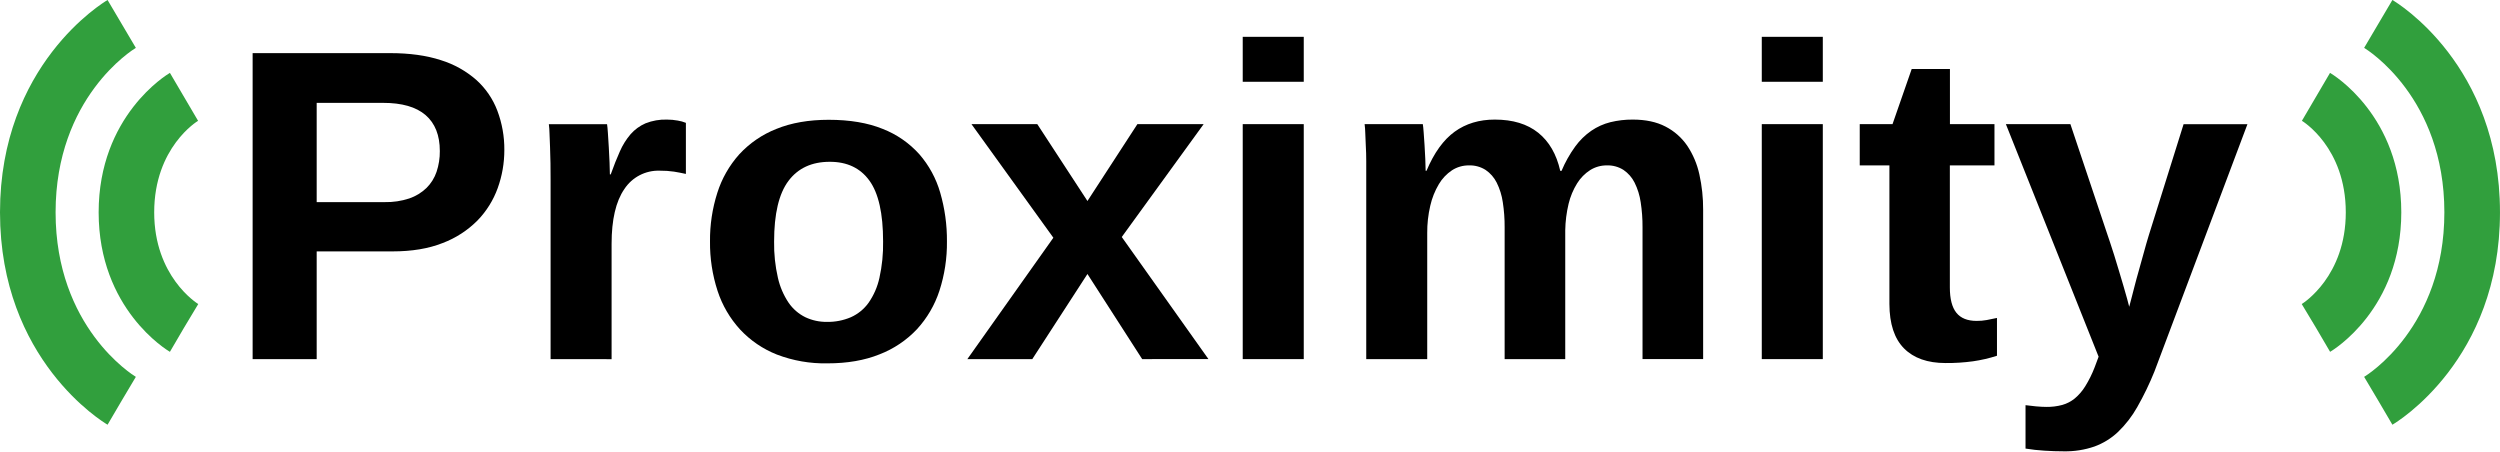
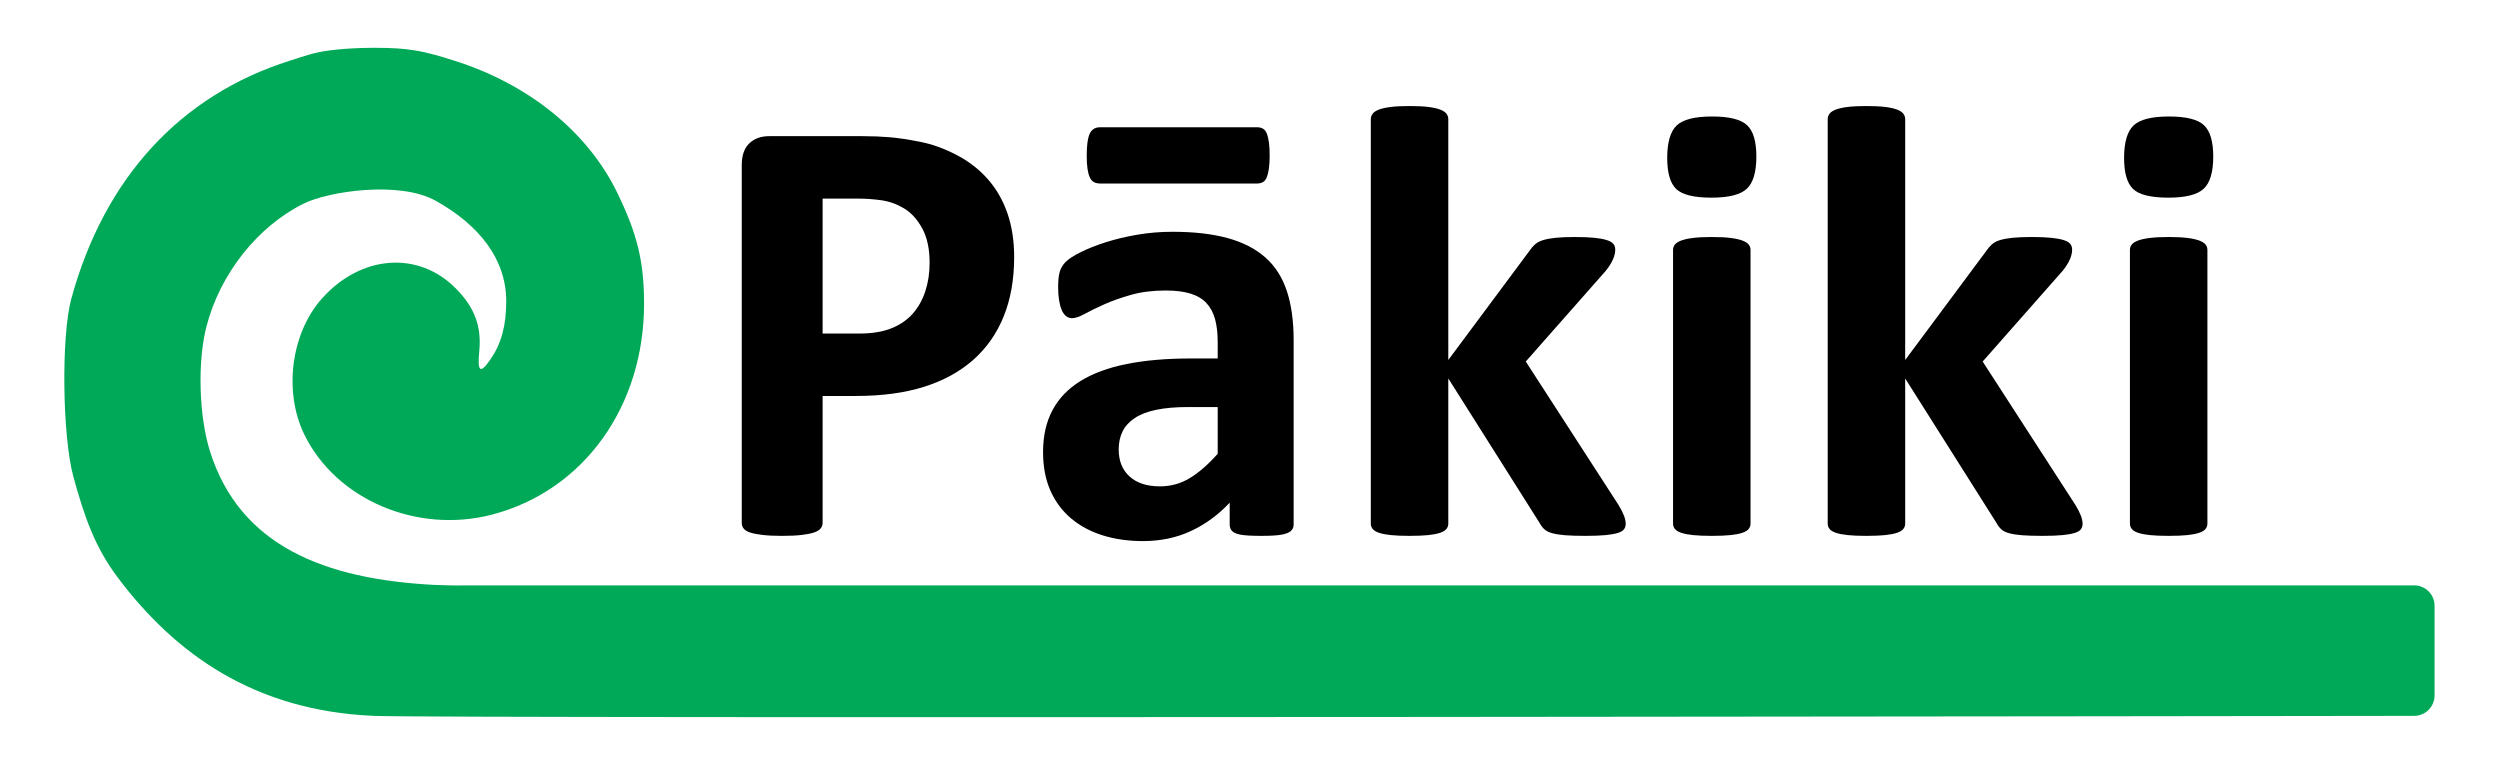
- <svg xmlns="http://www.w3.org/2000/svg" id="Layer_1" data-name="Layer 1" viewBox="0 0 1196.22 216">
-   <defs>
-     <style>.cls-1{fill:#319f3d;} .cls-2{fill: #000000;} </style>
-   </defs>
-   <path class="cls-2" d="M288.59,86.54a53.36,53.36,0,0,1-3.17,18.24,43.4,43.4,0,0,1-9.72,15.54,46.85,46.85,0,0,1-16.63,10.75q-10.08,4-23.9,4H198.8v51.54H168.15V40.2h65.78q14,0,24.31,3.37a46.61,46.61,0,0,1,17,9.51,37.78,37.78,0,0,1,10,14.65A52.14,52.14,0,0,1,288.59,86.54Zm-30.87.52q0-11.32-6.8-17.2T230.5,64H198.8v47.49h32.53a35.28,35.28,0,0,0,11.79-1.76,22.13,22.13,0,0,0,8.21-5A19.77,19.77,0,0,0,256.16,97,30.28,30.28,0,0,0,257.72,87.06Z" transform="translate(-47.27 -14.78)" />
-   <path class="cls-2" d="M310.72,186.61v-86c0-2.42,0-5-.05-7.69s-.11-5.28-.21-7.74-.19-4.68-.26-6.65a41,41,0,0,0-.31-4.31h27.85c.14.83.28,2.27.41,4.31s.28,4.28.42,6.7.26,4.83.36,7.22.16,4.32.16,5.77h.41q2.19-6.14,4.37-11A32.85,32.85,0,0,1,349,79a20.21,20.21,0,0,1,7.12-5.2A25.72,25.72,0,0,1,366.42,72a28.49,28.49,0,0,1,5.14.47,17.27,17.27,0,0,1,3.9,1.09V98c-1.87-.41-3.76-.78-5.66-1.09a43.21,43.21,0,0,0-6.81-.46,19.47,19.47,0,0,0-17,8.83q-6.08,8.84-6.08,26.19v55.17Z" transform="translate(-47.27 -14.78)" />
-   <path class="cls-2" d="M500.37,130.29a73.89,73.89,0,0,1-3.59,23.59A50.2,50.2,0,0,1,486,172.33a48.73,48.73,0,0,1-17.88,12q-10.69,4.32-24.94,4.31A64,64,0,0,1,419,184.43a48.29,48.29,0,0,1-17.61-12A50.58,50.58,0,0,1,390.63,154,73.92,73.92,0,0,1,387,130.29a74.08,74.08,0,0,1,3.49-23.22A50.42,50.42,0,0,1,401,88.62a48.16,48.16,0,0,1,17.77-12.16q10.71-4.36,25-4.36,15.17,0,25.87,4.36a46,46,0,0,1,17.51,12.11,48.36,48.36,0,0,1,10,18.39A81.64,81.64,0,0,1,500.37,130.29Zm-30.55,0q0-20.05-6.55-29.09t-19-9q-12.88,0-19.74,9.15t-6.86,29a72.49,72.49,0,0,0,1.82,17.36,35.34,35.34,0,0,0,5.14,11.95,20.93,20.93,0,0,0,8,6.91,23.56,23.56,0,0,0,10.29,2.23,28,28,0,0,0,11.48-2.23,20.91,20.91,0,0,0,8.47-6.91,33.32,33.32,0,0,0,5.2-11.95A74.28,74.28,0,0,0,469.82,130.29Z" transform="translate(-47.27 -14.78)" />
-   <path class="cls-2" d="M593.79,186.61,567.6,145.88l-26.39,40.73H510.14l41.15-58.08L512.11,74.18H543.6l24,36.78,23.9-36.78h31.7l-39.18,54,41.46,58.4Z" transform="translate(-47.27 -14.78)" />
-   <path class="cls-2" d="M641.9,53.91V32.4h29.2V53.91Zm0,132.7V74.18h29.2V186.61Z" transform="translate(-47.27 -14.78)" />
-   <path class="cls-2" d="M767.22,186.61V123.54a75.09,75.09,0,0,0-.88-12,31,31,0,0,0-2.91-9.36,16,16,0,0,0-5.3-6.08,14,14,0,0,0-8-2.18,14.63,14.63,0,0,0-8.1,2.34,20.47,20.47,0,0,0-6.29,6.65,35.57,35.57,0,0,0-4.1,10.29,55.48,55.48,0,0,0-1.46,13.14v60.27H701V99.32q0-3.63,0-7.48t-.21-7.32q-.15-3.48-.26-6.24a39.16,39.16,0,0,0-.31-4.1h27.85c.14.83.28,2.16.41,4s.28,3.86.42,6.08.26,4.43.36,6.65.16,4.09.16,5.61h.41q5.41-12.88,13.46-18.71T762.55,72q12.88,0,20.73,6.29t10.55,18.24h.62A58,58,0,0,1,801,84.88a32,32,0,0,1,7.69-7.53,28.45,28.45,0,0,1,9.14-4.11A43.94,43.94,0,0,1,828.54,72q9.24,0,15.63,3.33a28.27,28.27,0,0,1,10.4,9.14,40,40,0,0,1,5.82,13.72,76.06,76.06,0,0,1,1.81,17v71.39h-29V123.54a75.09,75.09,0,0,0-.88-12,31,31,0,0,0-2.91-9.36,16,16,0,0,0-5.3-6.08,14,14,0,0,0-8-2.18,14.73,14.73,0,0,0-7.95,2.24,20.18,20.18,0,0,0-6.24,6.33,33.21,33.21,0,0,0-4.1,9.82A58.64,58.64,0,0,0,796.22,125v61.62Z" transform="translate(-47.27 -14.78)" />
-   <path class="cls-2" d="M890.26,53.91V32.4h29.2V53.91Zm0,132.7V74.18h29.2V186.61Z" transform="translate(-47.27 -14.78)" />
-   <path class="cls-2" d="M978.18,188.49q-12.9,0-19.85-7t-7-21.25V93.92H937.13V74.18h15.69L962,47.78h18.29v26.4h21.31V93.92H980.25v58.4q0,8.22,3.12,12.11t9.67,3.9a26,26,0,0,0,4.88-.42c1.45-.28,3.08-.62,4.88-1V185a68.64,68.64,0,0,1-11.43,2.65A91,91,0,0,1,978.18,188.49Z" transform="translate(-47.27 -14.78)" />
-   <path class="cls-2" d="M1078.14,192.54a140.83,140.83,0,0,1-8.21,17,51.66,51.66,0,0,1-9.19,11.9,32.8,32.8,0,0,1-11.33,7,42.5,42.5,0,0,1-14.6,2.29q-4.57,0-9.35-.31a89.54,89.54,0,0,1-9-1V208.65q2.07.3,5,.57c2,.17,3.65.26,5,.26a28.12,28.12,0,0,0,7.58-.94,16.54,16.54,0,0,0,6-3.12,24.09,24.09,0,0,0,5-5.82,53.62,53.62,0,0,0,4.52-9.14l1.87-5L1007.06,74.18h30.87l17.66,52.68c.28.76.71,2,1.3,3.85s1.25,3.86,2,6.18,1.47,4.76,2.23,7.33l2.18,7.32c.7,2.32,1.28,4.38,1.77,6.19s.83,3.08,1,3.84c.21-.76.54-2,1-3.79s1-3.78,1.55-6,1.23-4.62,1.93-7.12,1.35-4.88,2-7.17,1.2-4.34,1.72-6.18.91-3.17,1.19-4l16.63-53.1h30.55Z" transform="translate(-47.27 -14.78)" />
-   <path class="cls-1" d="M1194.5,8.86" transform="translate(-47.27 -14.78)" />
-   <path class="cls-1" d="M1194.5,228" transform="translate(-47.27 -14.78)" />
-   <path class="cls-1" d="M1162.2,183.13l-13.46-22.95,6.73,11.48-6.85-11.4c.87-.54,21.08-13.34,21.08-43.87,0-31.14-20.75-43.67-21-43.8l13.46-22.94c1.39.81,34.1,20.53,34.1,66.74S1163.59,182.31,1162.2,183.13Z" transform="translate(-47.27 -14.78)" />
-   <path class="cls-1" d="M1192,218l-13.46-22.94,6.73,11.47-6.79-11.43c1.56-.95,38.39-23.82,38.39-78.71s-36.83-77.76-38.39-78.71L1192,14.78c2.11,1.23,51.48,31,51.48,101.61S1194.13,216.77,1192,218Z" transform="translate(-47.27 -14.78)" />
-   <path class="cls-1" d="M96.26,8.86" transform="translate(-47.27 -14.78)" />
-   <path class="cls-1" d="M96.26,228" transform="translate(-47.27 -14.78)" />
-   <path class="cls-1" d="M128.57,183.13,142,160.18l-6.72,11.48,6.85-11.4c-.87-.54-21.08-13.34-21.08-43.87,0-31.14,20.75-43.67,21-43.8L128.57,49.65c-1.4.81-34.1,20.53-34.1,66.74S127.17,182.31,128.57,183.13Z" transform="translate(-47.27 -14.78)" />
-   <path class="cls-1" d="M98.74,218l13.46-22.94-6.73,11.47,6.8-11.43c-1.57-.95-38.4-23.82-38.4-78.71s36.83-77.76,38.4-78.71L98.74,14.78c-2.1,1.23-51.47,31-51.47,101.61S96.64,216.77,98.74,218Z" transform="translate(-47.27 -14.78)" />
+ <svg xmlns="http://www.w3.org/2000/svg" width="100%" height="100%" viewBox="0 0 1158 355" version="1.1" xml:space="preserve" style="fill-rule:evenodd;clip-rule:evenodd;stroke-linejoin:round;stroke-miterlimit:2;">
+   <g>
+     <path d="M1118.24,331.586c-0,0 -912.934,1.367 -945.102,0c-55.607,-2.362 -92.197,-28.95 -118.605,-64.082c-10.735,-14.28 -15.557,-28.559 -20.528,-46.628c-5.137,-18.675 -5.694,-65.241 -0.986,-82.464c15.305,-55.991 50.498,-94.298 101.377,-110.348c6.869,-2.166 10.668,-3.722 18.568,-4.746c4.837,-0.626 11.949,-1.181 20.079,-1.181c9.116,0 14.039,0.405 18.898,1.181c6.553,1.047 12.024,2.74 18.383,4.746c34.613,10.919 61.938,33.061 75.624,61.28c9.311,19.2 12.383,31.938 12.383,51.346c-0,47.642 -27.964,86.51 -70.239,97.629c-34.812,9.155 -72.407,-6.839 -87.149,-37.077c-9.584,-19.656 -6.267,-46.821 8.249,-63.045c18.025,-20.145 44.57,-22.129 61.905,-4.625c8.775,8.861 12.005,17.495 10.897,29.135c-0.919,9.659 0.438,10.629 5.205,3.718c5.043,-7.313 7.284,-15.599 7.284,-26.94c-0,-19.598 -12.705,-35.319 -32.58,-46.442c-16.954,-9.488 -49.929,-4.358 -61.285,1.286c-21.368,10.622 -38.71,32.561 -44.994,56.922c-4.207,16.308 -3.496,41.466 1.633,57.773c13.81,43.91 53.225,59.275 103.922,61.904c3.064,0.158 10.682,0.279 11.436,0.277c0.097,-0 -0.005,-0 2.285,-0.063l903.34,0c2.506,0 4.909,0.996 6.681,2.768c1.772,1.772 2.768,4.175 2.768,6.681l-0,41.546c-0,2.506 -0.996,4.91 -2.768,6.682c-1.772,1.772 -4.175,2.767 -6.681,2.767Z" style="fill:#00a957;" />
+     <g>
+       <path d="M469.759,119.041c0,10.349 -1.614,19.511 -4.842,27.487c-3.228,7.975 -7.927,14.692 -14.099,20.151c-6.171,5.46 -13.743,9.613 -22.715,12.462c-8.972,2.848 -19.535,4.272 -31.687,4.272l-15.381,0l-0,58.818c-0,0.949 -0.309,1.804 -0.926,2.563c-0.617,0.76 -1.638,1.377 -3.062,1.852c-1.424,0.474 -3.323,0.854 -5.697,1.139c-2.373,0.285 -5.411,0.427 -9.114,0.427c-3.608,0 -6.622,-0.142 -9.044,-0.427c-2.421,-0.285 -4.343,-0.665 -5.767,-1.139c-1.424,-0.475 -2.421,-1.092 -2.991,-1.852c-0.57,-0.759 -0.855,-1.614 -0.855,-2.563l0,-165.772c0,-4.462 1.164,-7.809 3.49,-10.04c2.326,-2.231 5.388,-3.347 9.185,-3.347l43.437,0c4.368,0 8.521,0.166 12.461,0.499c3.941,0.332 8.664,1.044 14.171,2.136c5.507,1.092 11.084,3.109 16.734,6.053c5.649,2.943 10.467,6.669 14.455,11.179c3.987,4.51 7.026,9.779 9.114,15.808c2.089,6.029 3.133,12.794 3.133,20.294Zm-39.164,2.706c0,-6.456 -1.139,-11.773 -3.418,-15.95c-2.278,-4.178 -5.079,-7.263 -8.402,-9.257c-3.323,-1.994 -6.812,-3.252 -10.468,-3.774c-3.655,-0.522 -7.429,-0.783 -11.322,-0.783l-15.95,-0l-0,62.52l16.805,-0c5.981,-0 10.989,-0.807 15.025,-2.421c4.035,-1.614 7.334,-3.869 9.897,-6.765c2.564,-2.896 4.51,-6.361 5.839,-10.396c1.33,-4.035 1.994,-8.426 1.994,-13.174Z" style="fill-rule:nonzero; fill:#000000" />
+       <path d="M599.215,242.943c0,1.329 -0.475,2.373 -1.424,3.133c-0.95,0.76 -2.445,1.305 -4.486,1.638c-2.041,0.332 -5.056,0.498 -9.044,0.498c-4.272,0 -7.381,-0.166 -9.328,-0.498c-1.946,-0.333 -3.323,-0.878 -4.13,-1.638c-0.807,-0.76 -1.21,-1.804 -1.21,-3.133l-0,-10.112c-5.222,5.602 -11.18,9.969 -17.873,13.103c-6.694,3.133 -14.123,4.699 -22.288,4.699c-6.741,0 -12.937,-0.878 -18.586,-2.634c-5.649,-1.757 -10.538,-4.368 -14.668,-7.833c-4.131,-3.466 -7.335,-7.762 -9.614,-12.889c-2.278,-5.127 -3.417,-11.108 -3.417,-17.944c-0,-7.406 1.447,-13.838 4.343,-19.297c2.896,-5.46 7.216,-9.97 12.96,-13.53c5.744,-3.56 12.889,-6.195 21.433,-7.904c8.545,-1.709 18.467,-2.563 29.765,-2.563l12.39,-0l0,-7.691c0,-3.987 -0.403,-7.477 -1.21,-10.467c-0.807,-2.991 -2.136,-5.483 -3.988,-7.477c-1.851,-1.994 -4.32,-3.466 -7.405,-4.415c-3.086,-0.95 -6.907,-1.424 -11.465,-1.424c-5.981,-0 -11.322,0.664 -16.021,1.994c-4.7,1.329 -8.854,2.8 -12.462,4.414c-3.608,1.615 -6.622,3.086 -9.043,4.415c-2.421,1.33 -4.391,1.994 -5.91,1.994c-1.045,0 -1.971,-0.332 -2.778,-0.997c-0.807,-0.664 -1.471,-1.614 -1.993,-2.848c-0.523,-1.234 -0.926,-2.753 -1.211,-4.557c-0.285,-1.804 -0.427,-3.798 -0.427,-5.982c-0,-2.943 0.237,-5.269 0.712,-6.978c0.475,-1.709 1.377,-3.252 2.706,-4.629c1.329,-1.376 3.655,-2.895 6.978,-4.557c3.323,-1.661 7.216,-3.204 11.678,-4.628c4.463,-1.425 9.328,-2.588 14.598,-3.49c5.269,-0.902 10.705,-1.353 16.306,-1.353c9.969,0 18.491,0.974 25.564,2.92c7.073,1.946 12.889,4.937 17.446,8.972c4.557,4.035 7.88,9.233 9.969,15.595c2.089,6.361 3.133,13.909 3.133,22.644l0,85.449Zm-35.177,-54.403l-13.671,0c-5.792,0 -10.729,0.427 -14.812,1.282c-4.082,0.854 -7.405,2.136 -9.969,3.845c-2.563,1.709 -4.438,3.774 -5.625,6.195c-1.187,2.421 -1.78,5.198 -1.78,8.332c-0,5.316 1.685,9.494 5.055,12.532c3.371,3.038 8.047,4.557 14.028,4.557c5.032,0 9.661,-1.281 13.886,-3.845c4.225,-2.563 8.521,-6.314 12.888,-11.251l0,-21.647Zm18.23,-129.598c1.044,0 1.946,0.214 2.706,0.641c0.759,0.427 1.352,1.163 1.78,2.208c0.427,1.044 0.759,2.397 0.997,4.058c0.237,1.662 0.356,3.727 0.356,6.195c-0,2.469 -0.119,4.51 -0.356,6.124c-0.238,1.614 -0.57,2.944 -0.997,3.988c-0.428,1.044 -1.021,1.78 -1.78,2.207c-0.76,0.428 -1.662,0.641 -2.706,0.641l-72.632,0c-1.14,0 -2.113,-0.213 -2.92,-0.641c-0.807,-0.427 -1.448,-1.163 -1.922,-2.207c-0.475,-1.044 -0.831,-2.374 -1.068,-3.988c-0.238,-1.614 -0.357,-3.655 -0.357,-6.124c0,-2.373 0.119,-4.414 0.357,-6.123c0.237,-1.709 0.593,-3.062 1.068,-4.059c0.474,-0.997 1.115,-1.733 1.922,-2.208c0.807,-0.474 1.78,-0.712 2.92,-0.712l72.632,0Z" style="fill-rule:nonzero; fill:#000000" />
+       <path d="M753.024,242.658c-0,0.949 -0.261,1.78 -0.784,2.492c-0.522,0.712 -1.471,1.282 -2.848,1.709c-1.377,0.428 -3.252,0.76 -5.625,0.997c-2.374,0.238 -5.46,0.356 -9.257,0.356c-3.893,0 -7.05,-0.095 -9.471,-0.285c-2.421,-0.189 -4.415,-0.498 -5.981,-0.925c-1.567,-0.428 -2.778,-1.021 -3.632,-1.78c-0.855,-0.76 -1.614,-1.757 -2.279,-2.991l-42.297,-66.935l-0,67.22c-0,0.949 -0.285,1.78 -0.855,2.492c-0.569,0.712 -1.542,1.305 -2.919,1.78c-1.377,0.475 -3.204,0.831 -5.483,1.068c-2.279,0.238 -5.174,0.356 -8.687,0.356c-3.513,0 -6.409,-0.118 -8.688,-0.356c-2.278,-0.237 -4.106,-0.593 -5.483,-1.068c-1.376,-0.475 -2.35,-1.068 -2.919,-1.78c-0.57,-0.712 -0.855,-1.543 -0.855,-2.492l0,-187.277c0,-0.949 0.285,-1.804 0.855,-2.563c0.569,-0.76 1.543,-1.4 2.919,-1.923c1.377,-0.522 3.205,-0.925 5.483,-1.21c2.279,-0.285 5.175,-0.427 8.688,-0.427c3.513,-0 6.408,0.142 8.687,0.427c2.279,0.285 4.106,0.688 5.483,1.21c1.377,0.523 2.35,1.163 2.919,1.923c0.57,0.759 0.855,1.614 0.855,2.563l-0,111.512l37.598,-50.558c0.759,-1.139 1.614,-2.136 2.563,-2.991c0.95,-0.854 2.208,-1.519 3.774,-1.993c1.567,-0.475 3.513,-0.831 5.839,-1.068c2.326,-0.238 5.293,-0.357 8.901,-0.357c3.513,0 6.48,0.119 8.901,0.357c2.421,0.237 4.367,0.593 5.839,1.068c1.472,0.474 2.492,1.068 3.062,1.78c0.57,0.712 0.855,1.59 0.855,2.635c-0,1.424 -0.357,2.943 -1.069,4.557c-0.712,1.614 -1.78,3.323 -3.204,5.127l-37.17,42.155l43.009,66.508c1.139,1.899 1.97,3.536 2.492,4.913c0.523,1.377 0.784,2.635 0.784,3.774Z" style="fill-rule:nonzero; fill:#000000" />
+       <path d="M810.844,242.516c0,0.949 -0.285,1.78 -0.854,2.492c-0.57,0.712 -1.543,1.305 -2.92,1.78c-1.376,0.475 -3.204,0.831 -5.483,1.068c-2.278,0.238 -5.174,0.356 -8.687,0.356c-3.513,0 -6.409,-0.118 -8.687,-0.356c-2.279,-0.237 -4.107,-0.593 -5.483,-1.068c-1.377,-0.475 -2.35,-1.068 -2.92,-1.78c-0.57,-0.712 -0.854,-1.543 -0.854,-2.492l-0,-126.75c-0,-0.949 0.284,-1.78 0.854,-2.492c0.57,-0.712 1.543,-1.33 2.92,-1.852c1.376,-0.522 3.204,-0.925 5.483,-1.21c2.278,-0.285 5.174,-0.428 8.687,-0.428c3.513,0 6.409,0.143 8.687,0.428c2.279,0.285 4.107,0.688 5.483,1.21c1.377,0.522 2.35,1.14 2.92,1.852c0.569,0.712 0.854,1.543 0.854,2.492l0,126.75Zm2.706,-170.044c0,7.215 -1.471,12.2 -4.415,14.953c-2.943,2.754 -8.402,4.13 -16.377,4.13c-8.071,0 -13.506,-1.329 -16.307,-3.987c-2.801,-2.659 -4.201,-7.453 -4.201,-14.384c-0,-7.216 1.448,-12.224 4.343,-15.025c2.896,-2.801 8.379,-4.201 16.449,-4.201c7.976,-0 13.387,1.353 16.236,4.059c2.848,2.705 4.272,7.524 4.272,14.455Z" style="fill-rule:nonzero; fill:#000000" />
+       <path d="M964.653,242.658c-0,0.949 -0.261,1.78 -0.783,2.492c-0.523,0.712 -1.472,1.282 -2.849,1.709c-1.376,0.428 -3.252,0.76 -5.625,0.997c-2.374,0.238 -5.459,0.356 -9.257,0.356c-3.893,0 -7.05,-0.095 -9.471,-0.285c-2.421,-0.189 -4.415,-0.498 -5.981,-0.925c-1.567,-0.428 -2.777,-1.021 -3.632,-1.78c-0.854,-0.76 -1.614,-1.757 -2.278,-2.991l-42.298,-66.935l0,67.22c0,0.949 -0.285,1.78 -0.854,2.492c-0.57,0.712 -1.543,1.305 -2.92,1.78c-1.376,0.475 -3.204,0.831 -5.483,1.068c-2.278,0.238 -5.174,0.356 -8.687,0.356c-3.513,0 -6.409,-0.118 -8.687,-0.356c-2.279,-0.237 -4.107,-0.593 -5.483,-1.068c-1.377,-0.475 -2.35,-1.068 -2.92,-1.78c-0.57,-0.712 -0.854,-1.543 -0.854,-2.492l-0,-187.277c-0,-0.949 0.284,-1.804 0.854,-2.563c0.57,-0.76 1.543,-1.4 2.92,-1.923c1.376,-0.522 3.204,-0.925 5.483,-1.21c2.278,-0.285 5.174,-0.427 8.687,-0.427c3.513,-0 6.409,0.142 8.687,0.427c2.279,0.285 4.107,0.688 5.483,1.21c1.377,0.523 2.35,1.163 2.92,1.923c0.569,0.759 0.854,1.614 0.854,2.563l0,111.512l37.598,-50.558c0.759,-1.139 1.614,-2.136 2.563,-2.991c0.95,-0.854 2.208,-1.519 3.774,-1.993c1.567,-0.475 3.513,-0.831 5.839,-1.068c2.326,-0.238 5.293,-0.357 8.901,-0.357c3.513,0 6.48,0.119 8.901,0.357c2.421,0.237 4.368,0.593 5.839,1.068c1.472,0.474 2.493,1.068 3.062,1.78c0.57,0.712 0.855,1.59 0.855,2.635c-0,1.424 -0.356,2.943 -1.068,4.557c-0.712,1.614 -1.781,3.323 -3.205,5.127l-37.17,42.155l43.009,66.508c1.14,1.899 1.97,3.536 2.493,4.913c0.522,1.377 0.783,2.635 0.783,3.774Z" style="fill-rule:nonzero; fill:#000000" />
+       <path d="M1022.47,242.516c-0,0.949 -0.285,1.78 -0.855,2.492c-0.57,0.712 -1.543,1.305 -2.92,1.78c-1.376,0.475 -3.204,0.831 -5.482,1.068c-2.279,0.238 -5.175,0.356 -8.688,0.356c-3.513,0 -6.409,-0.118 -8.687,-0.356c-2.279,-0.237 -4.106,-0.593 -5.483,-1.068c-1.377,-0.475 -2.35,-1.068 -2.92,-1.78c-0.569,-0.712 -0.854,-1.543 -0.854,-2.492l-0,-126.75c-0,-0.949 0.285,-1.78 0.854,-2.492c0.57,-0.712 1.543,-1.33 2.92,-1.852c1.377,-0.522 3.204,-0.925 5.483,-1.21c2.278,-0.285 5.174,-0.428 8.687,-0.428c3.513,0 6.409,0.143 8.688,0.428c2.278,0.285 4.106,0.688 5.482,1.21c1.377,0.522 2.35,1.14 2.92,1.852c0.57,0.712 0.855,1.543 0.855,2.492l-0,126.75Zm2.705,-170.044c0,7.215 -1.471,12.2 -4.414,14.953c-2.944,2.754 -8.403,4.13 -16.378,4.13c-8.07,0 -13.506,-1.329 -16.307,-3.987c-2.801,-2.659 -4.201,-7.453 -4.201,-14.384c-0,-7.216 1.448,-12.224 4.344,-15.025c2.895,-2.801 8.378,-4.201 16.449,-4.201c7.975,-0 13.387,1.353 16.235,4.059c2.848,2.705 4.272,7.524 4.272,14.455Z" style="fill-rule:nonzero; fill:#000000" />
+     </g>
+   </g>
+   <rect x="0" y="0" width="1157.48" height="354.331" style="fill:none;" />
</svg>
